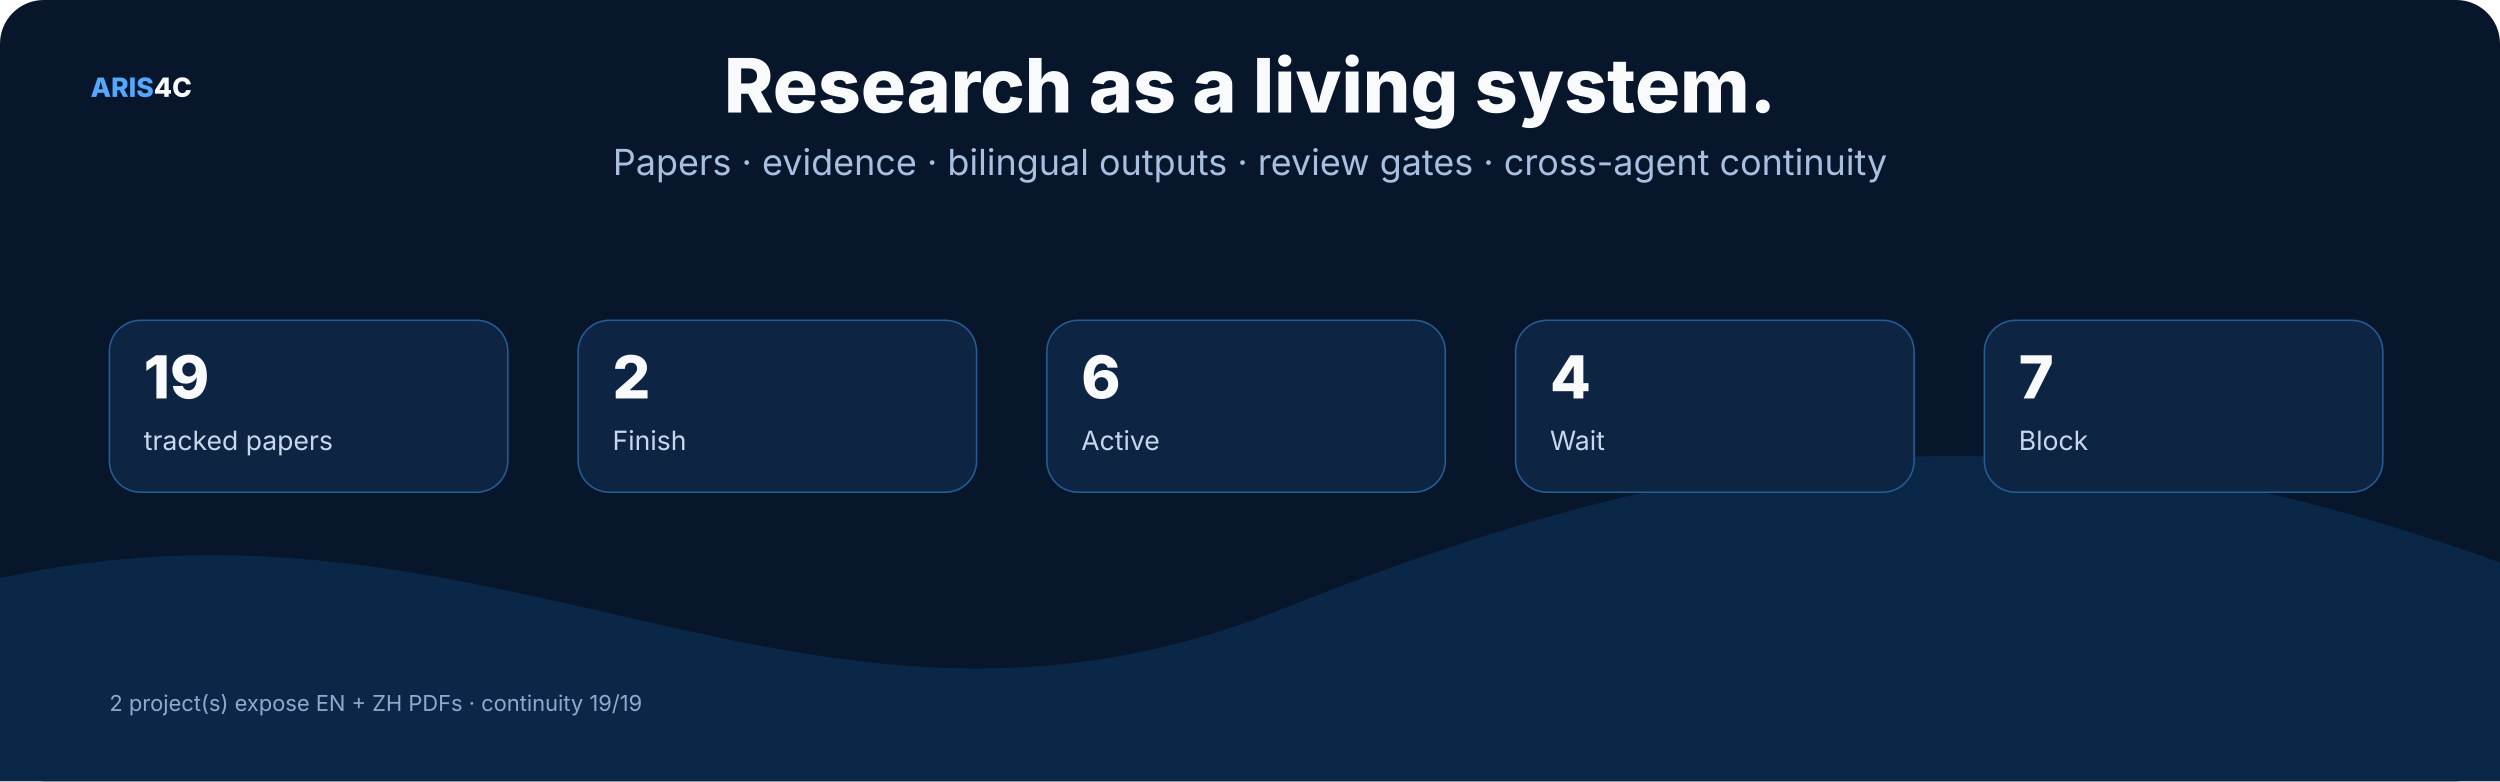
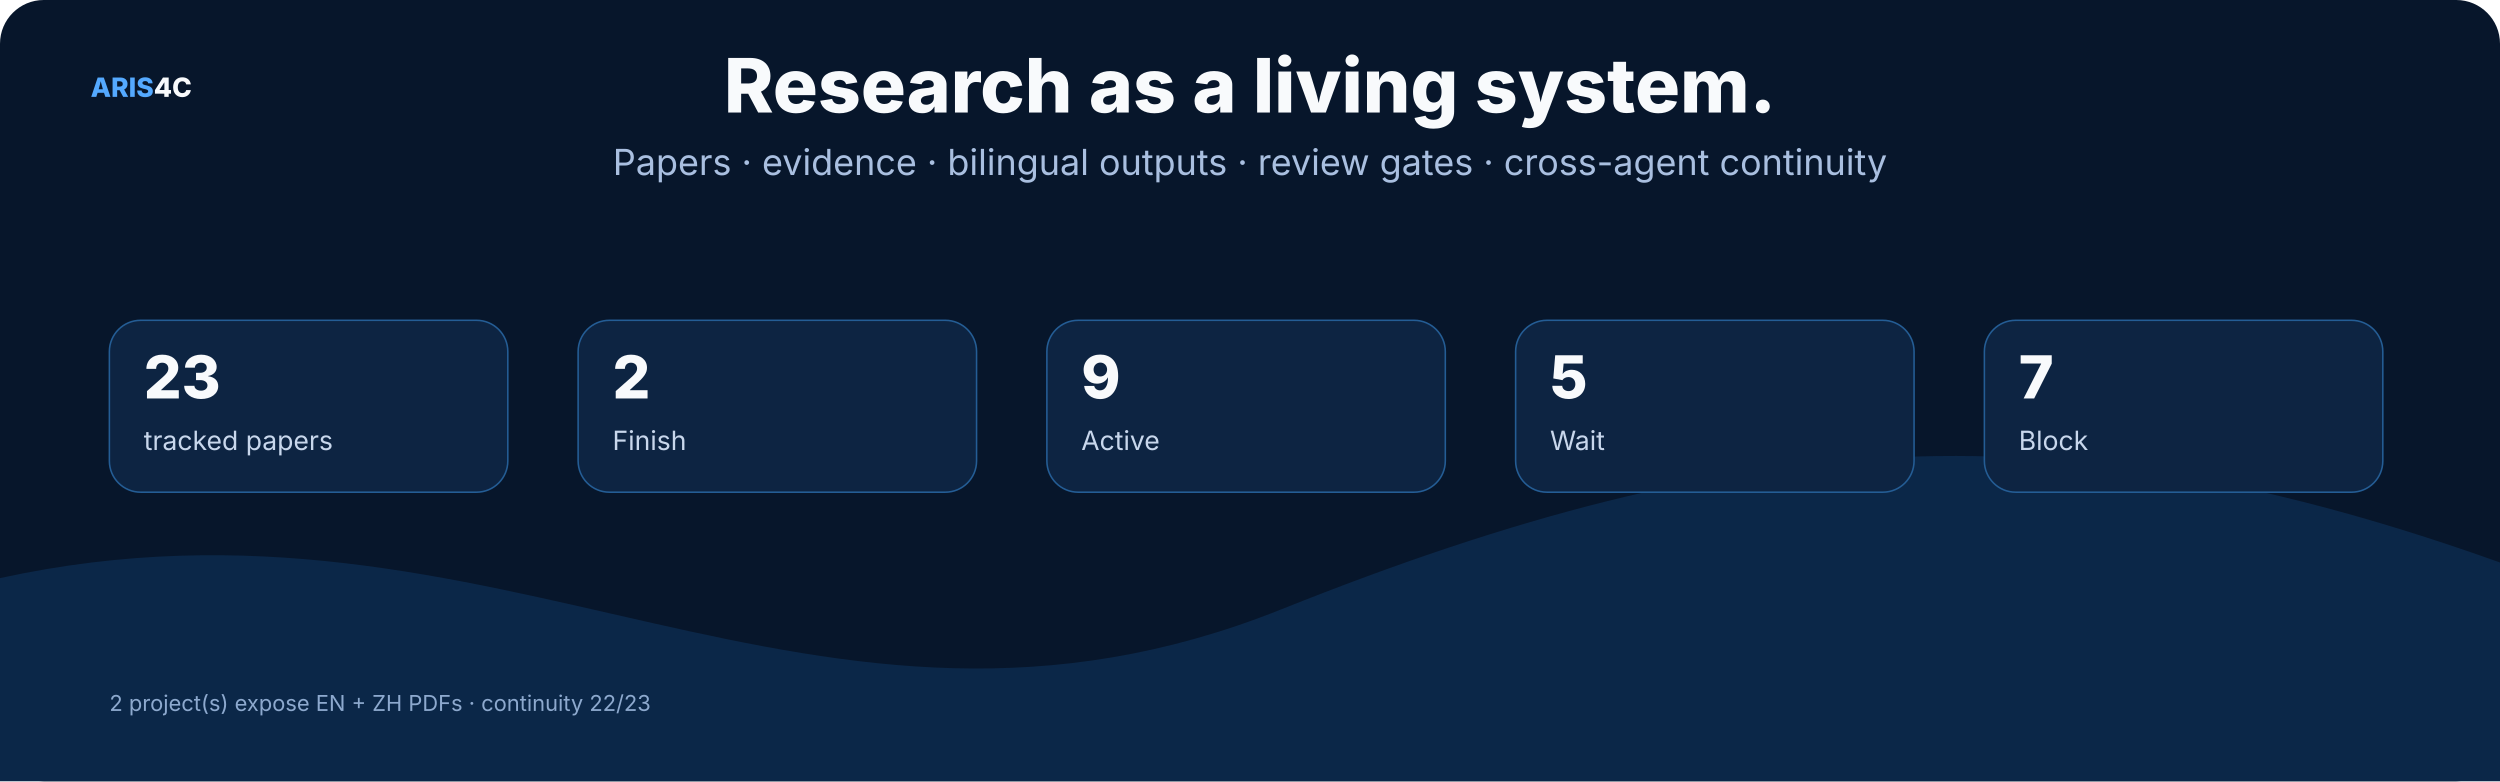
<svg xmlns="http://www.w3.org/2000/svg" width="1600" height="500" viewBox="0 0 1600 500" role="img">
  <rect width="1600" height="500" rx="28" fill="#07162b" />
  <style>text{font-family:Inter,"Noto Sans SC","Microsoft YaHei","PingFang SC",system-ui,sans-serif}.t{font-size:48px;font-weight:800;fill:#f8fafc}.s{font-size:23px;fill:#a9bfe0}.h{font-size:25px;font-weight:750;fill:#f8fafc}.b{font-size:17px;fill:#c8d7ec}.m{font-size:14px;fill:#8da9ce}.k{font-size:16px;font-weight:700;fill:#66e7a4}.n{font-size:17px;font-weight:800;fill:#54a9ff}.metric{font-size:38px;font-weight:800;fill:#f8fafc}</style>
  <text x="58" y="62" class="n">ARIS<tspan fill="#f8fafc">4C</tspan>
  </text>
-   <text x="800.0" y="72" text-anchor="middle" class="t">Research as a living system.</text>
-   <text x="800.0" y="112" text-anchor="middle" class="s">Papers · evidence · bilingual outputs · review gates · cross-agent continuity</text>
+   <text x="800" y="72" text-anchor="middle" class="t">Research as a living system.</text>
+   <text x="800" y="112" text-anchor="middle" class="s">Papers · evidence · bilingual outputs · review gates · cross-agent continuity</text>
  <path d="M0 370 C320 300 520 510 820 390 S1320 260 1600 360 V500 H0 Z" fill="#0b2748" />
  <rect x="70" y="205" width="255" height="110" rx="20" fill="#0d2442" stroke="#245d95" />
-   <text x="92" y="255" class="metric">19</text>
+   <text x="92" y="255" class="metric">23</text>
  <text x="92" y="288" class="b">tracked papers</text>
  <rect x="370" y="205" width="255" height="110" rx="20" fill="#0d2442" stroke="#245d95" />
  <text x="392" y="255" class="metric">2</text>
  <text x="392" y="288" class="b">Finish</text>
  <rect x="670" y="205" width="255" height="110" rx="20" fill="#0d2442" stroke="#245d95" />
-   <text x="692" y="255" class="metric">6</text>
+   <text x="692" y="255" class="metric">9</text>
  <text x="692" y="288" class="b">Active</text>
  <rect x="970" y="205" width="255" height="110" rx="20" fill="#0d2442" stroke="#245d95" />
-   <text x="992" y="255" class="metric">4</text>
+   <text x="992" y="255" class="metric">5</text>
  <text x="992" y="288" class="b">Wait</text>
  <rect x="1270" y="205" width="255" height="110" rx="20" fill="#0d2442" stroke="#245d95" />
  <text x="1292" y="255" class="metric">7</text>
  <text x="1292" y="288" class="b">Block</text>
-   <text x="70" y="455" class="m">2 project(s) expose EN + ZH PDFs · continuity 19/19</text>
+   <text x="70" y="455" class="m">2 project(s) expose EN + ZH PDFs · continuity 22/23</text>
</svg>
